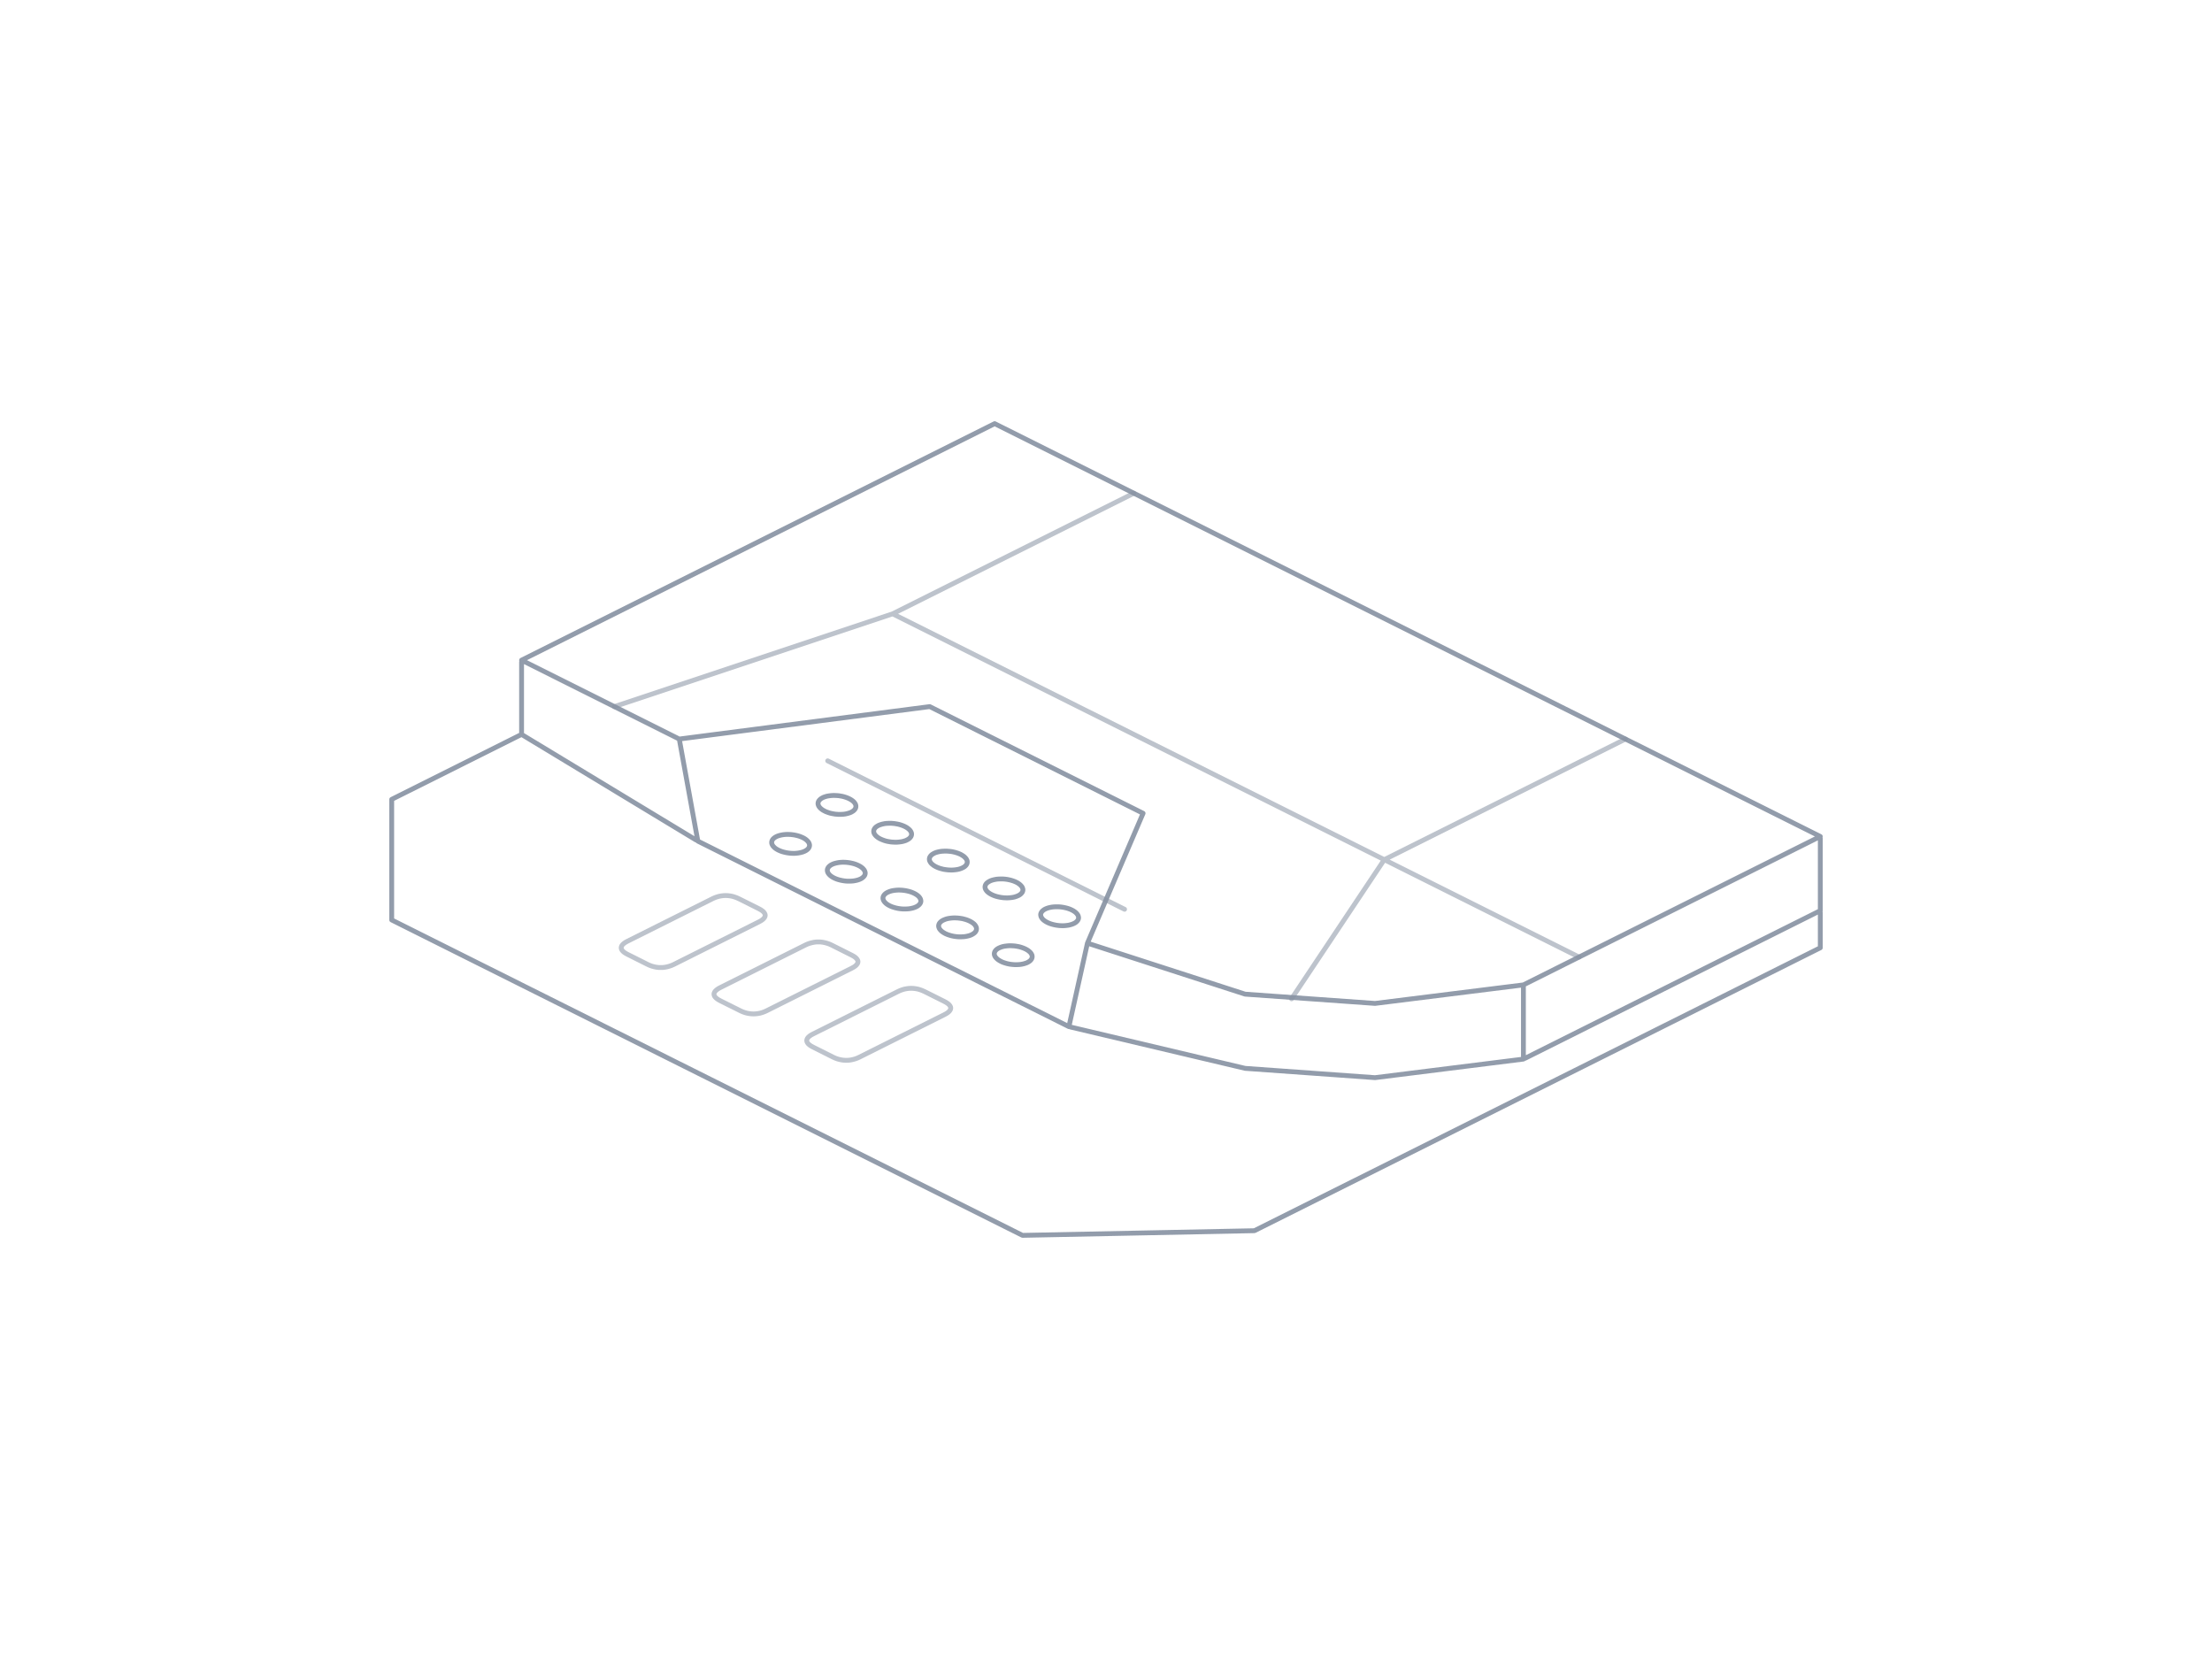
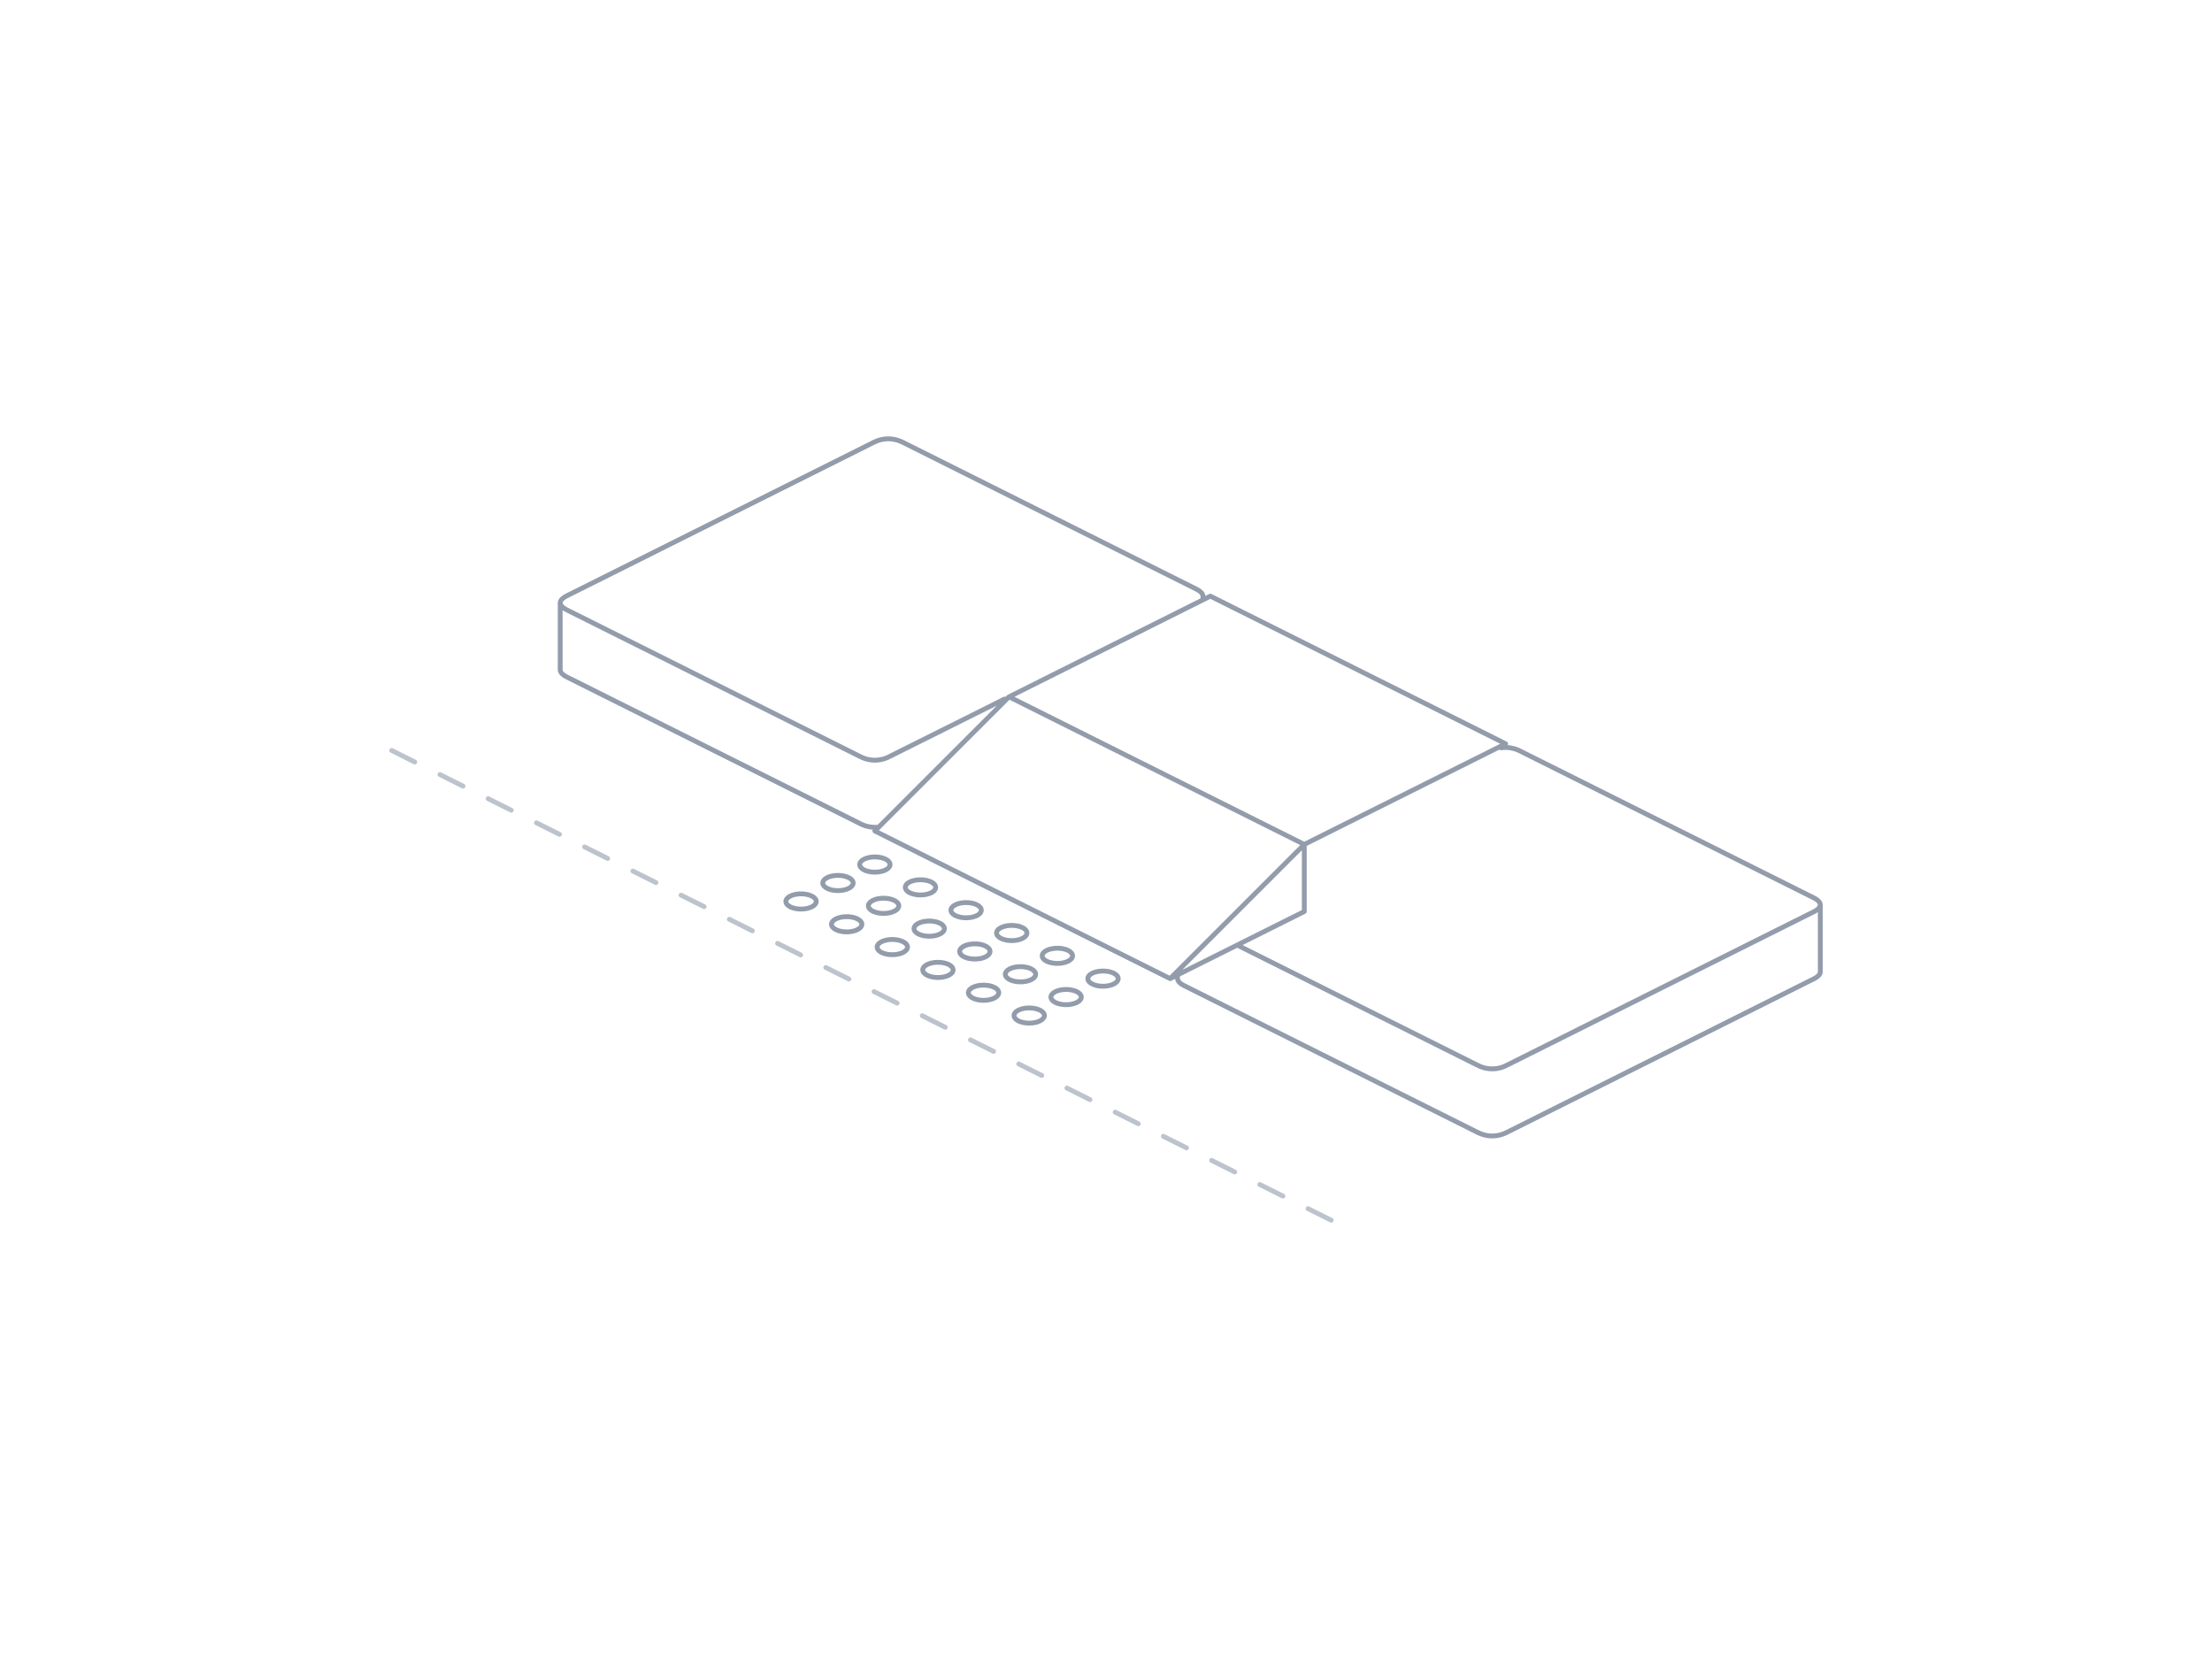
<svg xmlns="http://www.w3.org/2000/svg" viewBox="0 0 480 360" role="img" color="#8792a2" fill="none" stroke="currentColor" stroke-width="1.05" stroke-linecap="round" stroke-linejoin="round">
-   <path vector-effect="non-scaling-stroke" stroke-opacity=".55" d="M179.61,165.10 244.03,197.31 M246.04,107.03 193.70,133.20 133.31,153.33 M193.70,133.20 342.66,207.68 M352.73,160.37 300.39,186.54 280.26,216.74 M164.67,197.19 165.09,197.42 165.44,197.66 165.70,197.89 165.89,198.14 166.01,198.38 166.05,198.62 166.01,198.86 165.89,199.11 165.70,199.35 165.44,199.58 165.09,199.82 164.67,200.05 146.24,209.27 145.77,209.48 145.30,209.65 144.83,209.78 144.35,209.88 143.86,209.94 143.38,209.95 142.89,209.94 142.41,209.88 141.93,209.78 141.45,209.65 140.98,209.48 140.52,209.27 136.17,207.09 135.75,206.86 135.41,206.63 135.14,206.39 134.95,206.15 134.84,205.91 134.80,205.67 134.84,205.42 134.95,205.18 135.14,204.94 135.41,204.70 135.75,204.47 136.17,204.24 154.61,195.02 155.07,194.81 155.54,194.64 156.02,194.50 156.50,194.41 156.98,194.35 157.47,194.33 157.95,194.35 158.44,194.41 158.92,194.50 159.39,194.64 159.86,194.81 160.33,195.02 164.67,197.19 M184.80,207.26 185.22,207.49 185.57,207.72 185.83,207.96 186.02,208.20 186.14,208.44 186.18,208.69 186.14,208.93 186.02,209.17 185.83,209.41 185.57,209.65 185.22,209.88 184.80,210.11 166.36,219.33 165.90,219.54 165.43,219.71 164.96,219.85 164.48,219.94 163.99,220.00 163.51,220.02 163.02,220.00 162.54,219.94 162.06,219.85 161.58,219.71 161.11,219.54 160.65,219.33 156.30,217.16 155.88,216.93 155.54,216.69 155.27,216.46 155.08,216.22 154.97,215.97 154.93,215.73 154.97,215.49 155.08,215.25 155.27,215.01 155.54,214.77 155.88,214.53 156.30,214.30 174.74,205.08 175.20,204.87 175.67,204.70 176.15,204.57 176.63,204.47 177.11,204.41 177.60,204.40 178.08,204.41 178.57,204.47 179.05,204.57 179.52,204.70 179.99,204.87 180.46,205.08 184.80,207.26 M204.93,217.32 205.35,217.55 205.70,217.79 205.96,218.02 206.15,218.27 206.27,218.51 206.31,218.75 206.27,218.99 206.15,219.23 205.96,219.48 205.70,219.71 205.35,219.95 204.93,220.18 186.49,229.40 186.03,229.61 185.56,229.78 185.09,229.91 184.61,230.01 184.12,230.07 183.64,230.08 183.15,230.07 182.67,230.01 182.19,229.91 181.71,229.78 181.24,229.61 180.78,229.40 176.43,227.22 176.01,226.99 175.67,226.76 175.40,226.52 175.21,226.28 175.10,226.04 175.06,225.80 175.10,225.55 175.21,225.31 175.40,225.07 175.67,224.83 176.01,224.60 176.43,224.37 194.87,215.15 195.33,214.94 195.80,214.77 196.28,214.63 196.76,214.54 197.24,214.48 197.73,214.46 198.21,214.48 198.70,214.54 199.18,214.63 199.65,214.77 200.12,214.94 200.59,215.15 204.93,217.32" />
-   <path vector-effect="non-scaling-stroke" stroke-opacity=".9" d="M112.87,159.52 85.00,173.46 85.00,199.63 221.88,268.07 272.21,267.06 395.00,205.67 395.00,198.00 M395.00,197.61 395.00,181.90 M330.93,229.65 395.00,197.61 M330.58,229.82 330.58,214.07 M232.29,222.86 270.19,231.83 298.38,233.85 330.58,229.82 M113.18,159.37 113.18,143.65 M151.03,182.27 113.18,159.37 M215.84,91.93 395.00,181.51 330.58,213.72 298.38,217.74 270.19,215.73 236.31,204.77 M147.09,160.22 113.18,143.26 215.84,91.93 M147.40,160.37 201.75,153.33 248.05,176.48 235.97,204.66 231.95,222.78 151.43,182.52 147.40,160.37 M184.74,176.23 184.50,176.34 184.23,176.43 183.94,176.52 183.64,176.59 183.32,176.65 182.99,176.69 182.64,176.71 182.29,176.72 181.94,176.72 181.58,176.69 181.22,176.66 180.86,176.60 180.52,176.54 180.17,176.46 179.84,176.36 179.53,176.25 179.23,176.14 178.95,176.00 178.68,175.86 178.44,175.71 178.23,175.55 178.04,175.39 177.88,175.22 177.74,175.04 177.64,174.87 177.57,174.69 177.52,174.51 177.51,174.33 177.53,174.16 177.58,173.98 177.66,173.82 177.78,173.66 177.92,173.51 178.09,173.36 178.28,173.23 178.50,173.11 178.75,172.99 179.02,172.90 179.30,172.81 179.61,172.74 179.93,172.69 180.26,172.65 180.60,172.62 180.95,172.61 181.31,172.62 181.67,172.64 182.03,172.67 182.38,172.73 182.73,172.79 183.07,172.87 183.40,172.97 183.72,173.08 184.02,173.20 184.30,173.33 184.56,173.47 184.80,173.62 185.02,173.78 185.21,173.94 185.37,174.11 185.50,174.29 185.61,174.46 185.68,174.64 185.72,174.82 185.73,175.00 185.71,175.18 185.66,175.35 185.58,175.51 185.47,175.67 185.33,175.83 185.16,175.97 184.96,176.10 184.74,176.23 M196.82,182.26 196.58,182.38 196.31,182.47 196.02,182.56 195.72,182.63 195.40,182.68 195.06,182.72 194.72,182.75 194.37,182.76 194.01,182.75 193.66,182.73 193.30,182.70 192.94,182.64 192.59,182.58 192.25,182.50 191.92,182.40 191.61,182.29 191.31,182.17 191.02,182.04 190.76,181.90 190.52,181.75 190.31,181.59 190.12,181.43 189.96,181.26 189.82,181.08 189.72,180.91 189.64,180.73 189.60,180.55 189.59,180.37 189.61,180.19 189.66,180.02 189.74,179.86 189.85,179.70 189.99,179.54 190.16,179.40 190.36,179.27 190.58,179.14 190.83,179.03 191.09,178.94 191.38,178.85 191.69,178.78 192.00,178.72 192.34,178.68 192.68,178.66 193.03,178.65 193.39,178.65 193.75,178.68 194.10,178.71 194.46,178.77 194.81,178.83 195.15,178.91 195.48,179.01 195.80,179.12 196.10,179.24 196.38,179.37 196.64,179.51 196.88,179.66 197.09,179.82 197.28,179.98 197.45,180.15 197.58,180.33 197.68,180.50 197.76,180.68 197.80,180.86 197.81,181.04 197.79,181.21 197.74,181.39 197.66,181.55 197.55,181.71 197.41,181.86 197.24,182.01 197.04,182.14 196.82,182.26 M208.90,188.30 208.65,188.41 208.39,188.51 208.10,188.60 207.80,188.67 207.48,188.72 207.14,188.76 206.80,188.79 206.45,188.80 206.09,188.79 205.73,188.77 205.38,188.73 205.02,188.68 204.67,188.62 204.33,188.53 204.00,188.44 203.68,188.33 203.38,188.21 203.10,188.08 202.84,187.94 202.60,187.79 202.39,187.63 202.20,187.47 202.03,187.30 201.90,187.12 201.80,186.95 201.72,186.77 201.68,186.59 201.67,186.41 201.69,186.23 201.74,186.06 201.82,185.90 201.93,185.74 202.07,185.58 202.24,185.44 202.44,185.31 202.66,185.18 202.90,185.07 203.17,184.97 203.46,184.89 203.76,184.82 204.08,184.76 204.42,184.72 204.76,184.70 205.11,184.69 205.47,184.69 205.82,184.72 206.18,184.75 206.54,184.80 206.89,184.87 207.23,184.95 207.56,185.05 207.87,185.15 208.17,185.27 208.46,185.40 208.72,185.55 208.96,185.70 209.17,185.85 209.36,186.02 209.52,186.19 209.66,186.36 209.76,186.54 209.84,186.72 209.88,186.90 209.89,187.08 209.87,187.25 209.82,187.43 209.74,187.59 209.63,187.75 209.49,187.90 209.32,188.05 209.12,188.18 208.90,188.30 M220.98,194.34 220.73,194.45 220.46,194.55 220.18,194.64 219.87,194.71 219.55,194.76 219.22,194.80 218.88,194.83 218.53,194.84 218.17,194.83 217.81,194.81 217.45,194.77 217.10,194.72 216.75,194.65 216.41,194.57 216.08,194.48 215.76,194.37 215.46,194.25 215.18,194.12 214.92,193.98 214.68,193.83 214.46,193.67 214.27,193.51 214.11,193.34 213.98,193.16 213.87,192.98 213.80,192.81 213.76,192.63 213.75,192.45 213.77,192.27 213.82,192.10 213.90,191.93 214.01,191.77 214.15,191.62 214.32,191.48 214.52,191.35 214.74,191.22 214.98,191.11 215.25,191.01 215.54,190.93 215.84,190.86 216.16,190.80 216.49,190.76 216.84,190.74 217.19,190.73 217.54,190.73 217.90,190.75 218.26,190.79 218.62,190.84 218.96,190.91 219.31,190.99 219.64,191.09 219.95,191.19 220.25,191.31 220.53,191.44 220.80,191.58 221.04,191.74 221.25,191.89 221.44,192.06 221.60,192.23 221.74,192.40 221.84,192.58 221.91,192.76 221.96,192.94 221.97,193.12 221.95,193.29 221.90,193.46 221.82,193.63 221.70,193.79 221.56,193.94 221.39,194.09 221.20,194.22 220.98,194.34 M233.06,200.38 232.81,200.49 232.54,200.59 232.26,200.67 231.95,200.75 231.63,200.80 231.30,200.84 230.96,200.87 230.60,200.88 230.25,200.87 229.89,200.85 229.53,200.81 229.18,200.76 228.83,200.69 228.49,200.61 228.16,200.52 227.84,200.41 227.54,200.29 227.26,200.16 227.00,200.02 226.76,199.87 226.54,199.71 226.35,199.55 226.19,199.38 226.06,199.20 225.95,199.02 225.88,198.84 225.84,198.66 225.82,198.49 225.84,198.31 225.89,198.14 225.98,197.97 226.09,197.81 226.23,197.66 226.40,197.52 226.59,197.38 226.81,197.26 227.06,197.15 227.33,197.05 227.61,196.97 227.92,196.90 228.24,196.84 228.57,196.80 228.91,196.78 229.27,196.77 229.62,196.77 229.98,196.79 230.34,196.83 230.69,196.88 231.04,196.95 231.38,197.03 231.71,197.12 232.03,197.23 232.33,197.35 232.61,197.48 232.87,197.62 233.11,197.77 233.33,197.93 233.52,198.10 233.68,198.27 233.81,198.44 233.92,198.62 233.99,198.80 234.03,198.98 234.05,199.16 234.03,199.33 233.98,199.50 233.89,199.67 233.78,199.83 233.64,199.98 233.47,200.13 233.28,200.26 233.06,200.38 M174.68,184.68 174.43,184.79 174.17,184.89 173.88,184.97 173.57,185.04 173.25,185.10 172.92,185.14 172.58,185.17 172.23,185.18 171.87,185.17 171.51,185.15 171.15,185.11 170.80,185.06 170.45,184.99 170.11,184.91 169.78,184.82 169.46,184.71 169.16,184.59 168.88,184.46 168.62,184.32 168.38,184.17 168.16,184.01 167.98,183.84 167.81,183.67 167.68,183.50 167.58,183.32 167.50,183.14 167.46,182.96 167.45,182.79 167.47,182.61 167.52,182.44 167.60,182.27 167.71,182.11 167.85,181.96 168.02,181.82 168.22,181.68 168.44,181.56 168.68,181.45 168.95,181.35 169.24,181.27 169.54,181.20 169.86,181.14 170.19,181.10 170.54,181.07 170.89,181.06 171.25,181.07 171.60,181.09 171.96,181.13 172.32,181.18 172.67,181.25 173.01,181.33 173.34,181.42 173.65,181.53 173.95,181.65 174.24,181.78 174.50,181.92 174.74,182.07 174.95,182.23 175.14,182.40 175.30,182.57 175.44,182.74 175.54,182.92 175.61,183.10 175.66,183.28 175.67,183.45 175.65,183.63 175.60,183.80 175.52,183.97 175.41,184.13 175.27,184.28 175.10,184.42 174.90,184.56 174.68,184.68 M186.76,190.72 186.51,190.83 186.24,190.93 185.96,191.01 185.65,191.08 185.33,191.14 185.00,191.18 184.66,191.20 184.31,191.21 183.95,191.21 183.59,191.19 183.23,191.15 182.88,191.10 182.53,191.03 182.19,190.95 181.86,190.86 181.54,190.75 181.24,190.63 180.96,190.50 180.70,190.36 180.46,190.21 180.24,190.05 180.05,189.88 179.89,189.71 179.76,189.54 179.65,189.36 179.58,189.18 179.54,189.00 179.53,188.82 179.54,188.65 179.60,188.48 179.68,188.31 179.79,188.15 179.93,188.00 180.10,187.86 180.29,187.72 180.52,187.60 180.76,187.49 181.03,187.39 181.32,187.31 181.62,187.24 181.94,187.18 182.27,187.14 182.62,187.11 182.97,187.10 183.32,187.11 183.68,187.13 184.04,187.17 184.39,187.22 184.74,187.29 185.09,187.37 185.41,187.46 185.73,187.57 186.03,187.69 186.31,187.82 186.58,187.96 186.81,188.11 187.03,188.27 187.22,188.43 187.38,188.61 187.52,188.78 187.62,188.96 187.69,189.14 187.74,189.32 187.75,189.49 187.73,189.67 187.68,189.84 187.60,190.01 187.48,190.17 187.34,190.32 187.17,190.46 186.98,190.60 186.76,190.72 M198.83,196.76 198.59,196.87 198.32,196.97 198.04,197.05 197.73,197.12 197.41,197.18 197.08,197.22 196.73,197.24 196.38,197.25 196.03,197.25 195.67,197.23 195.31,197.19 194.96,197.14 194.61,197.07 194.27,196.99 193.94,196.89 193.62,196.79 193.32,196.67 193.04,196.54 192.78,196.40 192.54,196.25 192.32,196.09 192.13,195.92 191.97,195.75 191.84,195.58 191.73,195.40 191.66,195.22 191.61,195.04 191.60,194.86 191.62,194.69 191.67,194.52 191.76,194.35 191.87,194.19 192.01,194.04 192.18,193.89 192.37,193.76 192.59,193.64 192.84,193.53 193.11,193.43 193.39,193.34 193.70,193.27 194.02,193.22 194.35,193.18 194.69,193.15 195.05,193.14 195.40,193.15 195.76,193.17 196.12,193.21 196.47,193.26 196.82,193.33 197.16,193.41 197.49,193.50 197.81,193.61 198.11,193.73 198.39,193.86 198.65,194.00 198.89,194.15 199.11,194.31 199.30,194.47 199.46,194.64 199.59,194.82 199.70,195.00 199.77,195.18 199.81,195.35 199.83,195.53 199.81,195.71 199.76,195.88 199.67,196.05 199.56,196.21 199.42,196.36 199.25,196.50 199.06,196.64 198.83,196.76 M210.91,202.80 210.67,202.91 210.40,203.01 210.11,203.09 209.81,203.16 209.49,203.22 209.16,203.26 208.81,203.28 208.46,203.29 208.11,203.29 207.75,203.27 207.39,203.23 207.03,203.18 206.68,203.11 206.34,203.03 206.01,202.93 205.70,202.83 205.40,202.71 205.11,202.58 204.85,202.43 204.61,202.28 204.40,202.13 204.21,201.96 204.05,201.79 203.91,201.62 203.81,201.44 203.74,201.26 203.69,201.08 203.68,200.90 203.70,200.73 203.75,200.56 203.83,200.39 203.94,200.23 204.09,200.08 204.25,199.93 204.45,199.80 204.67,199.68 204.92,199.57 205.18,199.47 205.47,199.38 205.78,199.31 206.10,199.26 206.43,199.22 206.77,199.19 207.12,199.18 207.48,199.19 207.84,199.21 208.20,199.25 208.55,199.30 208.90,199.36 209.24,199.45 209.57,199.54 209.89,199.65 210.19,199.77 210.47,199.90 210.73,200.04 210.97,200.19 211.19,200.35 211.38,200.51 211.54,200.68 211.67,200.86 211.77,201.04 211.85,201.21 211.89,201.39 211.90,201.57 211.88,201.75 211.83,201.92 211.75,202.09 211.64,202.25 211.50,202.40 211.33,202.54 211.13,202.67 210.91,202.80 M222.99,208.84 222.75,208.95 222.48,209.04 222.19,209.13 221.89,209.20 221.57,209.26 221.23,209.30 220.89,209.32 220.54,209.33 220.18,209.33 219.82,209.30 219.47,209.27 219.11,209.22 218.76,209.15 218.42,209.07 218.09,208.97 217.78,208.87 217.47,208.75 217.19,208.61 216.93,208.47 216.69,208.32 216.48,208.17 216.29,208.00 216.13,207.83 215.99,207.66 215.89,207.48 215.81,207.30 215.77,207.12 215.76,206.94 215.78,206.77 215.83,206.59 215.91,206.43 216.02,206.27 216.16,206.12 216.33,205.97 216.53,205.84 216.75,205.72 217.00,205.61 217.26,205.51 217.55,205.42 217.85,205.35 218.17,205.30 218.51,205.26 218.85,205.23 219.20,205.22 219.56,205.23 219.92,205.25 220.27,205.28 220.63,205.34 220.98,205.40 221.32,205.48 221.65,205.58 221.96,205.69 222.27,205.81 222.55,205.94 222.81,206.08 223.05,206.23 223.26,206.39 223.45,206.55 223.62,206.72 223.75,206.90 223.85,207.07 223.93,207.25 223.97,207.43 223.98,207.61 223.96,207.79 223.91,207.96 223.83,208.12 223.72,208.28 223.58,208.44 223.41,208.58 223.21,208.71 222.99,208.84" />
+   <path vector-effect="non-scaling-stroke" stroke-opacity=".55" d="M85.00,162.85 90.01,165.36 M95.47,168.08 100.47,170.59 M105.93,173.32 110.94,175.82 M116.40,178.55 121.41,181.05 M126.86,183.78 131.87,186.29 M137.33,189.02 142.34,191.52 M147.79,194.25 152.80,196.75 M158.26,199.48 163.27,201.99 M168.73,204.71 173.74,207.22 M179.19,209.95 184.20,212.45 M189.66,215.18 194.67,217.68 M200.12,220.41 205.13,222.92 M210.59,225.65 215.60,228.15 M221.06,230.88 226.06,233.38 M231.52,236.11 236.53,238.62 M241.99,241.34 247.00,243.85 M252.45,246.58 257.46,249.08 M262.92,251.81 267.93,254.31 M273.38,257.04 278.39,259.55 M283.85,262.28 288.86,264.78" />
+   <path vector-effect="non-scaling-stroke" stroke-opacity=".9" d="M192.75,95.22 192.23,95.24 191.70,95.30 191.18,95.41 190.66,95.55 190.15,95.74 189.65,95.96 123.05,129.27 122.59,129.52 122.22,129.77 121.93,130.03 121.73,130.29 121.60,130.55 121.56,130.82 121.56,145.38 121.60,145.64 121.73,145.90 121.93,146.16 122.22,146.42 122.59,146.68 123.05,146.93 186.74,178.77 187.24,179.00 187.75,179.19 188.27,179.33 188.79,179.44 189.31,179.50 189.84,179.52 190.17,179.51 M261.04,129.78 261.04,129.36 260.99,129.10 260.87,128.83 260.66,128.57 260.37,128.31 260.00,128.06 259.55,127.81 195.86,95.96 195.35,95.74 194.84,95.55 194.33,95.41 193.81,95.30 193.28,95.24 192.75,95.22 M217.97,151.70 192.94,164.21 192.44,164.44 191.93,164.63 191.42,164.77 190.89,164.87 190.37,164.94 189.84,164.96 189.31,164.94 188.79,164.87 188.27,164.77 187.75,164.63 187.24,164.44 186.74,164.21 123.05,132.37 122.59,132.12 122.22,131.86 121.93,131.60 121.73,131.34 121.60,131.08 121.56,130.82 M326.72,162.20 326.19,162.22 325.74,162.28 M255.52,211.94 255.52,212.36 255.57,212.62 255.69,212.89 255.90,213.15 256.19,213.41 256.56,213.66 257.01,213.91 320.70,245.76 321.21,245.98 321.72,246.17 322.23,246.31 322.75,246.42 323.28,246.48 323.81,246.50 324.33,246.48 324.86,246.42 325.38,246.31 325.90,246.17 326.41,245.98 326.91,245.76 393.51,212.45 393.97,212.20 394.34,211.95 394.63,211.69 394.83,211.43 394.96,211.17 395.00,210.90 395.00,196.34 394.96,196.08 394.83,195.82 394.63,195.56 394.34,195.30 393.97,195.04 393.51,194.79 329.82,162.95 329.32,162.72 328.81,162.53 328.29,162.39 327.77,162.28 327.25,162.22 326.72,162.20 M395.00,196.34 394.96,196.61 394.83,196.87 394.63,197.13 394.34,197.39 393.97,197.64 393.51,197.89 326.91,231.19 326.41,231.42 325.90,231.61 325.38,231.75 324.86,231.86 324.33,231.92 323.81,231.94 323.28,231.92 322.75,231.86 322.23,231.75 321.72,231.61 321.21,231.42 320.70,231.19 268.86,205.27 M262.65,129.36 326.72,161.40 283.35,183.08 M219.36,151.01 262.65,129.36 M218.96,151.20 282.70,183.07 M253.60,212.20 189.84,180.32 218.96,151.20 M283.03,183.24 253.91,212.36 283.03,197.80 283.03,183.24 M192.17,188.77 191.96,188.87 191.73,188.96 191.49,189.03 191.23,189.10 190.97,189.15 190.69,189.20 190.41,189.23 190.13,189.25 189.84,189.25 189.55,189.25 189.27,189.23 188.99,189.20 188.71,189.15 188.45,189.10 188.19,189.03 187.95,188.96 187.72,188.87 187.51,188.77 187.32,188.66 187.14,188.55 186.99,188.43 186.86,188.30 186.75,188.17 186.66,188.03 186.60,187.89 186.56,187.75 186.55,187.61 186.56,187.46 186.60,187.32 186.66,187.18 186.75,187.04 186.86,186.91 186.99,186.78 187.14,186.66 187.32,186.55 187.51,186.44 187.72,186.34 187.95,186.26 188.19,186.18 188.45,186.11 188.71,186.06 188.99,186.01 189.27,185.98 189.55,185.96 189.84,185.96 190.13,185.96 190.41,185.98 190.69,186.01 190.97,186.06 191.23,186.11 191.49,186.18 191.73,186.26 191.96,186.34 192.17,186.44 192.37,186.55 192.54,186.66 192.70,186.78 192.83,186.91 192.94,187.04 193.02,187.18 193.09,187.32 193.12,187.46 193.14,187.61 193.12,187.75 193.09,187.89 193.02,188.03 192.94,188.17 192.83,188.30 192.70,188.43 192.54,188.55 192.37,188.66 192.17,188.77 M184.16,192.77 183.95,192.87 183.72,192.96 183.48,193.04 183.23,193.10 182.96,193.16 182.69,193.20 182.41,193.23 182.12,193.25 181.83,193.26 181.55,193.25 181.26,193.23 180.98,193.20 180.71,193.16 180.44,193.10 180.19,193.04 179.94,192.96 179.72,192.87 179.50,192.77 179.31,192.67 179.13,192.55 178.98,192.43 178.85,192.31 178.74,192.17 178.65,192.04 178.59,191.90 178.55,191.75 178.54,191.61 178.55,191.47 178.59,191.32 178.65,191.18 178.74,191.05 178.85,190.91 178.98,190.79 179.13,190.66 179.31,190.55 179.50,190.44 179.72,190.35 179.94,190.26 180.19,190.18 180.44,190.12 180.71,190.06 180.98,190.02 181.26,189.99 181.55,189.97 181.83,189.96 182.12,189.97 182.41,189.99 182.69,190.02 182.96,190.06 183.23,190.12 183.48,190.18 183.72,190.26 183.95,190.35 184.16,190.44 184.36,190.55 184.53,190.66 184.69,190.79 184.82,190.91 184.93,191.05 185.02,191.18 185.08,191.32 185.12,191.47 185.13,191.61 185.12,191.75 185.08,191.90 185.02,192.04 184.93,192.17 184.82,192.31 184.69,192.43 184.53,192.55 184.36,192.67 184.16,192.77 M176.15,196.78 175.94,196.88 175.71,196.96 175.47,197.04 175.22,197.11 174.95,197.16 174.68,197.21 174.40,197.24 174.11,197.26 173.82,197.26 173.54,197.26 173.25,197.24 172.97,197.21 172.70,197.16 172.43,197.11 172.18,197.04 171.93,196.96 171.71,196.88 171.49,196.78 171.30,196.67 171.13,196.56 170.97,196.44 170.84,196.31 170.73,196.18 170.64,196.04 170.58,195.90 170.54,195.76 170.53,195.61 170.54,195.47 170.58,195.33 170.64,195.19 170.73,195.05 170.84,194.92 170.97,194.79 171.13,194.67 171.30,194.56 171.49,194.45 171.71,194.35 171.93,194.26 172.18,194.19 172.43,194.12 172.70,194.07 172.97,194.02 173.25,193.99 173.54,193.97 173.82,193.97 174.11,193.97 174.40,193.99 174.68,194.02 174.95,194.07 175.22,194.12 175.47,194.19 175.71,194.26 175.94,194.35 176.15,194.45 176.35,194.56 176.52,194.67 176.68,194.79 176.81,194.92 176.92,195.05 177.01,195.19 177.07,195.33 177.11,195.47 177.12,195.61 177.11,195.76 177.07,195.90 177.01,196.04 176.92,196.18 176.81,196.31 176.68,196.44 176.52,196.56 176.35,196.67 176.15,196.78 M202.07,193.72 201.86,193.82 201.63,193.91 201.39,193.98 201.14,194.05 200.87,194.10 200.60,194.15 200.32,194.18 200.03,194.20 199.74,194.20 199.46,194.20 199.17,194.18 198.89,194.15 198.62,194.10 198.35,194.05 198.10,193.98 197.85,193.91 197.63,193.82 197.41,193.72 197.22,193.62 197.04,193.50 196.89,193.38 196.76,193.25 196.65,193.12 196.56,192.98 196.50,192.84 196.46,192.70 196.45,192.56 196.46,192.41 196.50,192.27 196.56,192.13 196.65,191.99 196.76,191.86 196.89,191.73 197.04,191.61 197.22,191.50 197.41,191.39 197.63,191.29 197.85,191.21 198.10,191.13 198.35,191.06 198.62,191.01 198.89,190.97 199.17,190.93 199.46,190.92 199.74,190.91 200.03,190.92 200.32,190.93 200.60,190.97 200.87,191.01 201.14,191.06 201.39,191.13 201.63,191.21 201.86,191.29 202.07,191.39 202.27,191.50 202.44,191.61 202.60,191.73 202.73,191.86 202.84,191.99 202.93,192.13 202.99,192.27 203.03,192.41 203.04,192.56 203.03,192.70 202.99,192.84 202.93,192.98 202.84,193.12 202.73,193.25 202.60,193.38 202.44,193.50 202.27,193.62 202.07,193.72 M194.06,197.73 193.85,197.82 193.62,197.91 193.38,197.99 193.13,198.05 192.86,198.11 192.59,198.15 192.31,198.18 192.02,198.20 191.73,198.21 191.45,198.20 191.16,198.18 190.88,198.15 190.61,198.11 190.34,198.05 190.09,197.99 189.84,197.91 189.62,197.82 189.40,197.73 189.21,197.62 189.04,197.51 188.88,197.38 188.75,197.26 188.64,197.12 188.55,196.99 188.49,196.85 188.45,196.70 188.44,196.56 188.45,196.42 188.49,196.27 188.55,196.13 188.64,196.00 188.75,195.86 188.88,195.74 189.04,195.62 189.21,195.50 189.40,195.40 189.62,195.30 189.84,195.21 190.09,195.13 190.34,195.07 190.61,195.01 190.88,194.97 191.16,194.94 191.45,194.92 191.73,194.91 192.02,194.92 192.31,194.94 192.59,194.97 192.86,195.01 193.13,195.07 193.38,195.13 193.62,195.21 193.85,195.30 194.06,195.40 194.26,195.50 194.43,195.62 194.59,195.74 194.72,195.86 194.83,196.00 194.92,196.13 194.98,196.27 195.02,196.42 195.03,196.56 195.02,196.70 194.98,196.85 194.92,196.99 194.83,197.12 194.72,197.26 194.59,197.38 194.43,197.51 194.26,197.62 194.06,197.73 M186.06,201.73 185.84,201.83 185.62,201.91 185.37,201.99 185.12,202.06 184.85,202.11 184.58,202.16 184.30,202.19 184.01,202.21 183.73,202.21 183.44,202.21 183.15,202.19 182.87,202.16 182.60,202.11 182.33,202.06 182.08,201.99 181.84,201.91 181.61,201.83 181.40,201.73 181.20,201.62 181.03,201.51 180.87,201.39 180.74,201.26 180.63,201.13 180.54,200.99 180.48,200.85 180.44,200.71 180.43,200.57 180.44,200.42 180.48,200.28 180.54,200.14 180.63,200.00 180.74,199.87 180.87,199.74 181.03,199.62 181.20,199.51 181.40,199.40 181.61,199.30 181.84,199.22 182.08,199.14 182.33,199.07 182.60,199.02 182.87,198.97 183.15,198.94 183.44,198.92 183.73,198.92 184.01,198.92 184.30,198.94 184.58,198.97 184.85,199.02 185.12,199.07 185.37,199.14 185.62,199.22 185.84,199.30 186.06,199.40 186.25,199.51 186.42,199.62 186.58,199.74 186.71,199.87 186.82,200.00 186.91,200.14 186.97,200.28 187.01,200.42 187.02,200.57 187.01,200.71 186.97,200.85 186.91,200.99 186.82,201.13 186.71,201.26 186.58,201.39 186.42,201.51 186.25,201.62 186.06,201.73 M211.97,198.67 211.76,198.77 211.53,198.86 211.29,198.93 211.04,199.00 210.77,199.06 210.50,199.10 210.22,199.13 209.93,199.15 209.65,199.15 209.36,199.15 209.07,199.13 208.79,199.10 208.52,199.06 208.25,199.00 208.00,198.93 207.76,198.86 207.53,198.77 207.32,198.67 207.12,198.57 206.95,198.45 206.79,198.33 206.66,198.20 206.55,198.07 206.46,197.93 206.40,197.79 206.36,197.65 206.35,197.51 206.36,197.36 206.40,197.22 206.46,197.08 206.55,196.94 206.66,196.81 206.79,196.68 206.95,196.56 207.12,196.45 207.32,196.34 207.53,196.25 207.76,196.16 208.00,196.08 208.25,196.01 208.52,195.96 208.79,195.92 209.07,195.88 209.36,195.87 209.65,195.86 209.93,195.87 210.22,195.88 210.50,195.92 210.77,195.96 211.04,196.01 211.29,196.08 211.53,196.16 211.76,196.25 211.97,196.34 212.17,196.45 212.34,196.56 212.50,196.68 212.63,196.81 212.74,196.94 212.83,197.08 212.89,197.22 212.93,197.36 212.94,197.51 212.93,197.65 212.89,197.79 212.83,197.93 212.74,198.07 212.63,198.20 212.50,198.33 212.34,198.45 212.17,198.57 211.97,198.67 M203.97,202.68 203.75,202.77 203.53,202.86 203.28,202.94 203.03,203.00 202.76,203.06 202.49,203.10 202.21,203.13 201.92,203.15 201.64,203.16 201.35,203.15 201.06,203.13 200.78,203.10 200.51,203.06 200.24,203.00 199.99,202.94 199.75,202.86 199.52,202.77 199.31,202.68 199.11,202.57 198.94,202.46 198.78,202.34 198.65,202.21 198.54,202.08 198.45,201.94 198.39,201.80 198.35,201.66 198.34,201.51 198.35,201.37 198.39,201.23 198.45,201.09 198.54,200.95 198.65,200.82 198.78,200.69 198.94,200.57 199.11,200.45 199.31,200.35 199.52,200.25 199.75,200.16 199.99,200.08 200.24,200.02 200.51,199.96 200.78,199.92 201.06,199.89 201.35,199.87 201.64,199.86 201.92,199.87 202.21,199.89 202.49,199.92 202.76,199.96 203.03,200.02 203.28,200.08 203.53,200.16 203.75,200.25 203.97,200.35 204.16,200.45 204.34,200.57 204.49,200.69 204.62,200.82 204.73,200.95 204.82,201.09 204.88,201.23 204.92,201.37 204.93,201.51 204.92,201.66 204.88,201.80 204.82,201.94 204.73,202.08 204.62,202.21 204.49,202.34 204.34,202.46 204.16,202.57 203.97,202.68 M195.96,206.68 195.75,206.78 195.52,206.87 195.28,206.94 195.02,207.01 194.75,207.06 194.48,207.11 194.20,207.14 193.91,207.16 193.63,207.16 193.34,207.16 193.06,207.14 192.77,207.11 192.50,207.06 192.24,207.01 191.98,206.94 191.74,206.87 191.51,206.78 191.30,206.68 191.10,206.57 190.93,206.46 190.77,206.34 190.64,206.21 190.53,206.08 190.45,205.94 190.38,205.80 190.35,205.66 190.33,205.52 190.35,205.37 190.38,205.23 190.45,205.09 190.53,204.95 190.64,204.82 190.77,204.69 190.93,204.57 191.10,204.46 191.30,204.35 191.51,204.25 191.74,204.17 191.98,204.09 192.24,204.02 192.50,203.97 192.77,203.92 193.06,203.89 193.34,203.87 193.63,203.87 193.91,203.87 194.20,203.89 194.48,203.92 194.75,203.97 195.02,204.02 195.28,204.09 195.52,204.17 195.75,204.25 195.96,204.35 196.15,204.46 196.33,204.57 196.48,204.69 196.61,204.82 196.72,204.95 196.81,205.09 196.87,205.23 196.91,205.37 196.92,205.52 196.91,205.66 196.87,205.80 196.81,205.94 196.72,206.08 196.61,206.21 196.48,206.34 196.33,206.46 196.15,206.57 195.96,206.68 M221.88,203.62 221.66,203.72 221.44,203.81 221.19,203.88 220.94,203.95 220.67,204.01 220.40,204.05 220.12,204.08 219.83,204.10 219.55,204.11 219.26,204.10 218.97,204.08 218.69,204.05 218.42,204.01 218.15,203.95 217.90,203.88 217.66,203.81 217.43,203.72 217.22,203.62 217.02,203.52 216.85,203.40 216.69,203.28 216.56,203.15 216.45,203.02 216.36,202.88 216.30,202.74 216.26,202.60 216.25,202.46 216.26,202.31 216.30,202.17 216.36,202.03 216.45,201.89 216.56,201.76 216.69,201.63 216.85,201.51 217.02,201.40 217.22,201.29 217.43,201.20 217.66,201.11 217.90,201.03 218.15,200.97 218.42,200.91 218.69,200.87 218.97,200.84 219.26,200.82 219.55,200.81 219.83,200.82 220.12,200.84 220.40,200.87 220.67,200.91 220.94,200.97 221.19,201.03 221.44,201.11 221.66,201.20 221.88,201.29 222.07,201.40 222.25,201.51 222.40,201.63 222.53,201.76 222.64,201.89 222.73,202.03 222.79,202.17 222.83,202.31 222.84,202.46 222.83,202.60 222.79,202.74 222.73,202.88 222.64,203.02 222.53,203.15 222.40,203.28 222.25,203.40 222.07,203.52 221.88,203.62 M213.87,207.63 213.66,207.72 213.43,207.81 213.19,207.89 212.93,207.96 212.67,208.01 212.39,208.05 212.11,208.08 211.83,208.10 211.54,208.11 211.25,208.10 210.97,208.08 210.69,208.05 210.41,208.01 210.15,207.96 209.89,207.89 209.65,207.81 209.42,207.72 209.21,207.63 209.01,207.52 208.84,207.41 208.68,207.29 208.55,207.16 208.44,207.03 208.36,206.89 208.29,206.75 208.26,206.61 208.24,206.46 208.26,206.32 208.29,206.18 208.36,206.04 208.44,205.90 208.55,205.77 208.68,205.64 208.84,205.52 209.01,205.40 209.21,205.30 209.42,205.20 209.65,205.11 209.89,205.04 210.15,204.97 210.41,204.91 210.69,204.87 210.97,204.84 211.25,204.82 211.54,204.82 211.83,204.82 212.11,204.84 212.39,204.87 212.67,204.91 212.93,204.97 213.19,205.04 213.43,205.11 213.66,205.20 213.87,205.30 214.06,205.40 214.24,205.52 214.39,205.64 214.52,205.77 214.63,205.90 214.72,206.04 214.78,206.18 214.82,206.32 214.83,206.46 214.82,206.61 214.78,206.75 214.72,206.89 214.63,207.03 214.52,207.16 214.39,207.29 214.24,207.41 214.06,207.52 213.87,207.63 M205.86,211.63 205.65,211.73 205.42,211.82 205.18,211.89 204.92,211.96 204.66,212.01 204.38,212.06 204.10,212.09 203.82,212.11 203.53,212.11 203.24,212.11 202.96,212.09 202.68,212.06 202.40,212.01 202.14,211.96 201.88,211.89 201.64,211.82 201.41,211.73 201.20,211.63 201.01,211.53 200.83,211.41 200.68,211.29 200.54,211.16 200.43,211.03 200.35,210.89 200.28,210.75 200.25,210.61 200.23,210.47 200.25,210.32 200.28,210.18 200.35,210.04 200.43,209.90 200.54,209.77 200.68,209.64 200.83,209.52 201.01,209.41 201.20,209.30 201.41,209.20 201.64,209.12 201.88,209.04 202.14,208.97 202.40,208.92 202.68,208.88 202.96,208.84 203.24,208.83 203.53,208.82 203.82,208.83 204.10,208.84 204.38,208.88 204.66,208.92 204.92,208.97 205.18,209.04 205.42,209.12 205.65,209.20 205.86,209.30 206.05,209.41 206.23,209.52 206.38,209.64 206.52,209.77 206.63,209.90 206.71,210.04 206.77,210.18 206.81,210.32 206.82,210.47 206.81,210.61 206.77,210.75 206.71,210.89 206.63,211.03 206.52,211.16 206.38,211.29 206.23,211.41 206.05,211.53 205.86,211.63 M231.78,208.57 231.57,208.67 231.34,208.76 231.10,208.84 230.84,208.90 230.58,208.96 230.30,209.00 230.02,209.03 229.74,209.05 229.45,209.06 229.16,209.05 228.88,209.03 228.60,209.00 228.32,208.96 228.06,208.90 227.80,208.84 227.56,208.76 227.33,208.67 227.12,208.57 226.92,208.47 226.75,208.35 226.60,208.23 226.46,208.11 226.35,207.97 226.27,207.84 226.20,207.70 226.17,207.55 226.15,207.41 226.17,207.27 226.20,207.12 226.27,206.98 226.35,206.85 226.46,206.71 226.60,206.59 226.75,206.46 226.92,206.35 227.12,206.24 227.33,206.15 227.56,206.06 227.80,205.98 228.06,205.92 228.32,205.86 228.60,205.82 228.88,205.79 229.16,205.77 229.45,205.76 229.74,205.77 230.02,205.79 230.30,205.82 230.58,205.86 230.84,205.92 231.10,205.98 231.34,206.06 231.57,206.15 231.78,206.24 231.97,206.35 232.15,206.46 232.30,206.59 232.43,206.71 232.54,206.85 232.63,206.98 232.69,207.12 232.73,207.27 232.74,207.41 232.73,207.55 232.69,207.70 232.63,207.84 232.54,207.97 232.43,208.11 232.30,208.23 232.15,208.35 231.97,208.47 231.78,208.57 M223.77,212.58 223.56,212.68 223.33,212.76 223.09,212.84 222.83,212.91 222.57,212.96 222.29,213.00 222.01,213.04 221.73,213.05 221.44,213.06 221.15,213.05 220.87,213.04 220.59,213.00 220.31,212.96 220.05,212.91 219.79,212.84 219.55,212.76 219.32,212.68 219.11,212.58 218.92,212.47 218.74,212.36 218.59,212.24 218.45,212.11 218.34,211.98 218.26,211.84 218.20,211.70 218.16,211.56 218.14,211.41 218.16,211.27 218.20,211.13 218.26,210.99 218.34,210.85 218.45,210.72 218.59,210.59 218.74,210.47 218.92,210.35 219.11,210.25 219.32,210.15 219.55,210.06 219.79,209.99 220.05,209.92 220.31,209.87 220.59,209.82 220.87,209.79 221.15,209.77 221.44,209.77 221.73,209.77 222.01,209.79 222.29,209.82 222.57,209.87 222.83,209.92 223.09,209.99 223.33,210.06 223.56,210.15 223.77,210.25 223.96,210.35 224.14,210.47 224.29,210.59 224.43,210.72 224.54,210.85 224.62,210.99 224.68,211.13 224.72,211.27 224.73,211.41 224.72,211.56 224.68,211.70 224.62,211.84 224.54,211.98 224.43,212.11 224.29,212.24 224.14,212.36 223.96,212.47 223.77,212.58 M215.76,216.58 215.55,216.68 215.32,216.77 215.08,216.84 214.82,216.91 214.56,216.97 214.28,217.01 214.00,217.04 213.72,217.06 213.43,217.07 213.14,217.06 212.86,217.04 212.58,217.01 212.30,216.97 212.04,216.91 211.78,216.84 211.54,216.77 211.31,216.68 211.10,216.58 210.91,216.48 210.73,216.36 210.58,216.24 210.44,216.11 210.33,215.98 210.25,215.84 210.19,215.70 210.15,215.56 210.14,215.42 210.15,215.27 210.19,215.13 210.25,214.99 210.33,214.85 210.44,214.72 210.58,214.59 210.73,214.47 210.91,214.36 211.10,214.25 211.31,214.16 211.54,214.07 211.78,213.99 212.04,213.92 212.30,213.87 212.58,213.83 212.86,213.80 213.14,213.78 213.43,213.77 213.72,213.78 214.00,213.80 214.28,213.83 214.56,213.87 214.82,213.92 215.08,213.99 215.32,214.07 215.55,214.16 215.76,214.25 215.96,214.36 216.13,214.47 216.28,214.59 216.42,214.72 216.53,214.85 216.61,214.99 216.68,215.13 216.71,215.27 216.73,215.42 216.71,215.56 216.68,215.70 216.61,215.84 216.53,215.98 216.42,216.11 216.28,216.24 216.13,216.36 215.96,216.48 215.76,216.58 M241.68,213.52 241.47,213.62 241.24,213.71 241.00,213.79 240.74,213.85 240.48,213.91 240.20,213.95 239.92,213.98 239.64,214.00 239.35,214.01 239.06,214.00 238.78,213.98 238.50,213.95 238.22,213.91 237.96,213.85 237.70,213.79 237.46,213.71 237.23,213.62 237.02,213.52 236.83,213.42 236.65,213.30 236.50,213.18 236.36,213.06 236.25,212.92 236.17,212.79 236.11,212.65 236.07,212.50 236.06,212.36 236.07,212.22 236.11,212.07 236.17,211.93 236.25,211.80 236.36,211.66 236.50,211.54 236.65,211.41 236.83,211.30 237.02,211.19 237.23,211.10 237.46,211.01 237.70,210.93 237.96,210.87 238.22,210.81 238.50,210.77 238.78,210.74 239.06,210.72 239.35,210.71 239.64,210.72 239.92,210.74 240.20,210.77 240.48,210.81 240.74,210.87 241.00,210.93 241.24,211.01 241.47,211.10 241.68,211.19 241.87,211.30 242.05,211.41 242.20,211.54 242.34,211.66 242.45,211.80 242.53,211.93 242.60,212.07 242.63,212.22 242.65,212.36 242.63,212.50 242.60,212.65 242.53,212.79 242.45,212.92 242.34,213.06 242.20,213.18 242.05,213.30 241.87,213.42 241.68,213.52 M233.67,217.53 233.46,217.63 233.23,217.71 232.99,217.79 232.73,217.86 232.47,217.91 232.19,217.96 231.91,217.99 231.63,218.01 231.34,218.01 231.05,218.01 230.77,217.99 230.49,217.96 230.21,217.91 229.95,217.86 229.69,217.79 229.45,217.71 229.22,217.63 229.01,217.53 228.82,217.42 228.64,217.31 228.49,217.19 228.36,217.06 228.25,216.93 228.16,216.79 228.10,216.65 228.06,216.51 228.05,216.36 228.06,216.22 228.10,216.08 228.16,215.94 228.25,215.80 228.36,215.67 228.49,215.54 228.64,215.42 228.82,215.31 229.01,215.20 229.22,215.10 229.45,215.01 229.69,214.94 229.95,214.87 230.21,214.82 230.49,214.77 230.77,214.74 231.05,214.72 231.34,214.72 231.63,214.72 231.91,214.74 232.19,214.77 232.47,214.82 232.73,214.87 232.99,214.94 233.23,215.01 233.46,215.10 233.67,215.20 233.87,215.31 234.04,215.42 234.19,215.54 234.33,215.67 234.44,215.80 234.52,215.94 234.59,216.08 234.62,216.22 234.64,216.36 234.62,216.51 234.59,216.65 234.52,216.79 234.44,216.93 234.33,217.06 234.19,217.19 234.04,217.31 233.87,217.42 233.67,217.53 M225.66,221.53 225.45,221.63 225.22,221.72 224.98,221.80 224.73,221.86 224.46,221.92 224.19,221.96 223.90,221.99 223.62,222.01 223.33,222.02 223.05,222.01 222.76,221.99 222.48,221.96 222.21,221.92 221.94,221.86 221.69,221.80 221.44,221.72 221.21,221.63 221.00,221.53 220.81,221.43 220.63,221.31 220.48,221.19 220.35,221.06 220.24,220.93 220.15,220.79 220.09,220.65 220.05,220.51 220.04,220.37 220.05,220.22 220.09,220.08 220.15,219.94 220.24,219.81 220.35,219.67 220.48,219.54 220.63,219.42 220.81,219.31 221.00,219.20 221.21,219.11 221.44,219.02 221.69,218.94 221.94,218.88 222.21,218.82 222.48,218.78 222.76,218.75 223.05,218.73 223.33,218.72 223.62,218.73 223.90,218.75 224.19,218.78 224.46,218.82 224.73,218.88 224.98,218.94 225.22,219.02 225.45,219.11 225.66,219.20 225.86,219.31 226.03,219.42 226.19,219.54 226.32,219.67 226.43,219.81 226.52,219.94 226.58,220.08 226.62,220.22 226.63,220.37 226.62,220.51 226.58,220.65 226.52,220.79 226.43,220.93 226.32,221.06 226.19,221.19 226.03,221.31 225.86,221.43 225.66,221.53" />
</svg>
